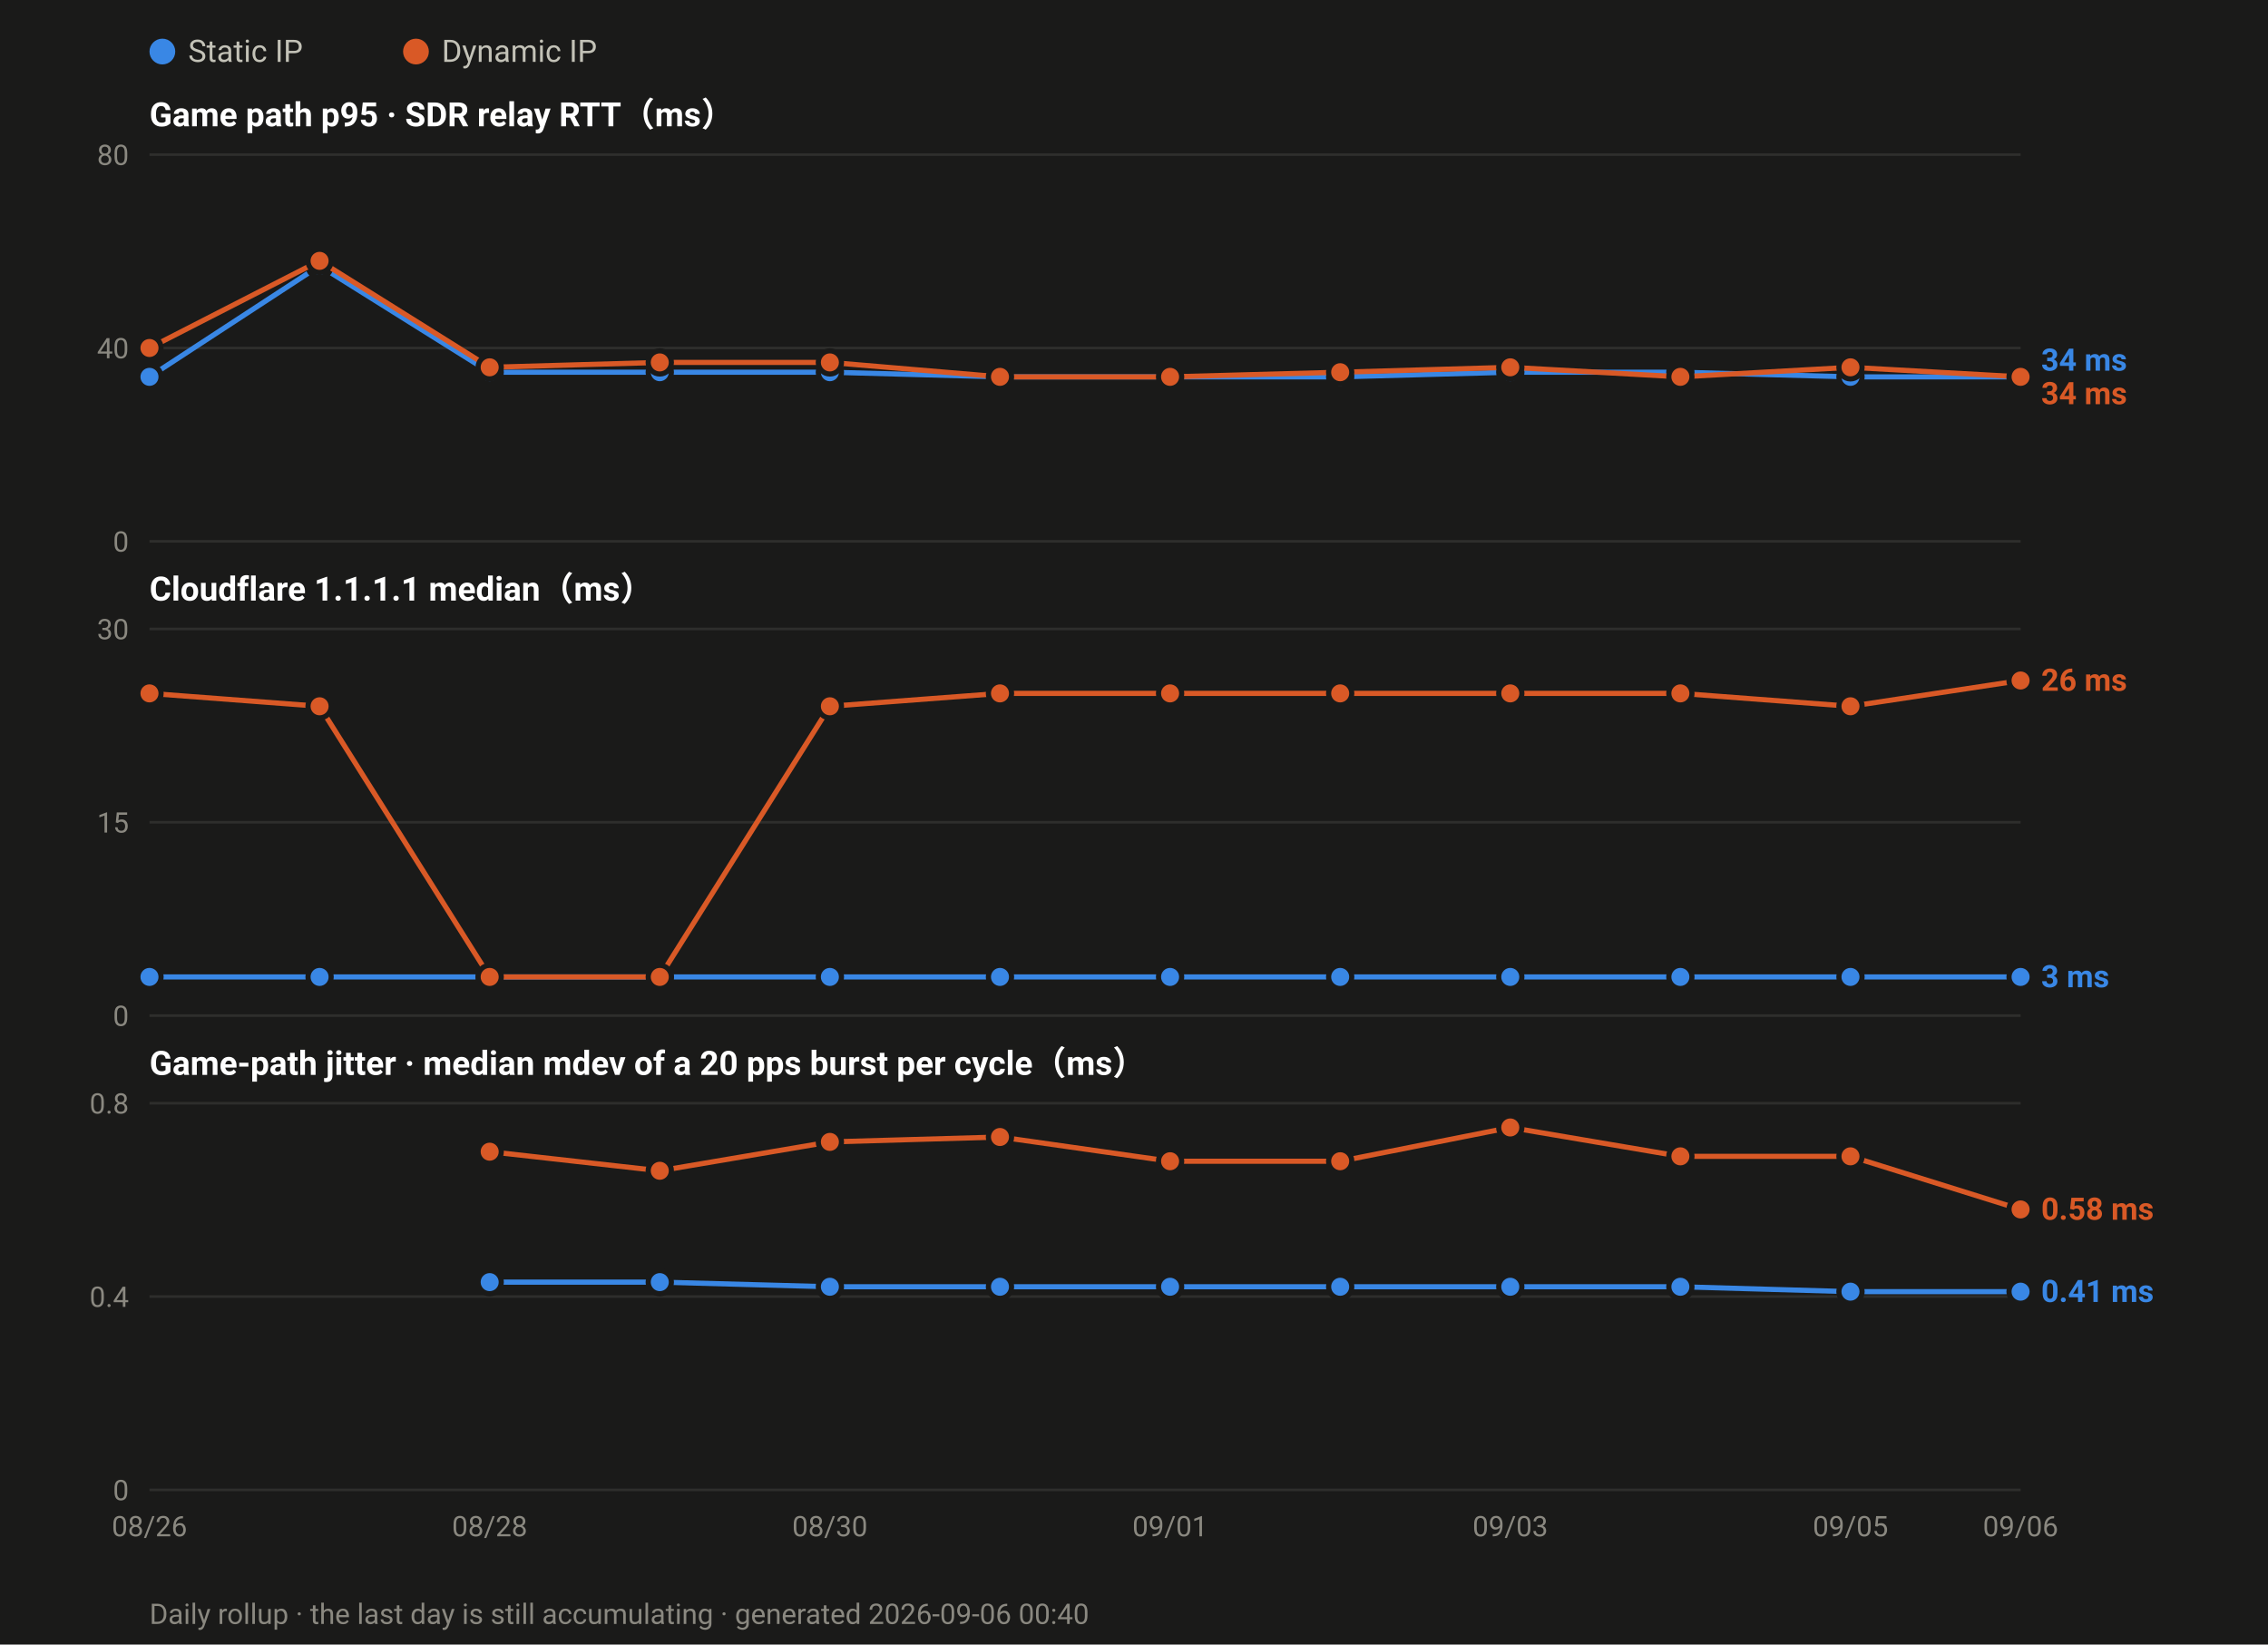
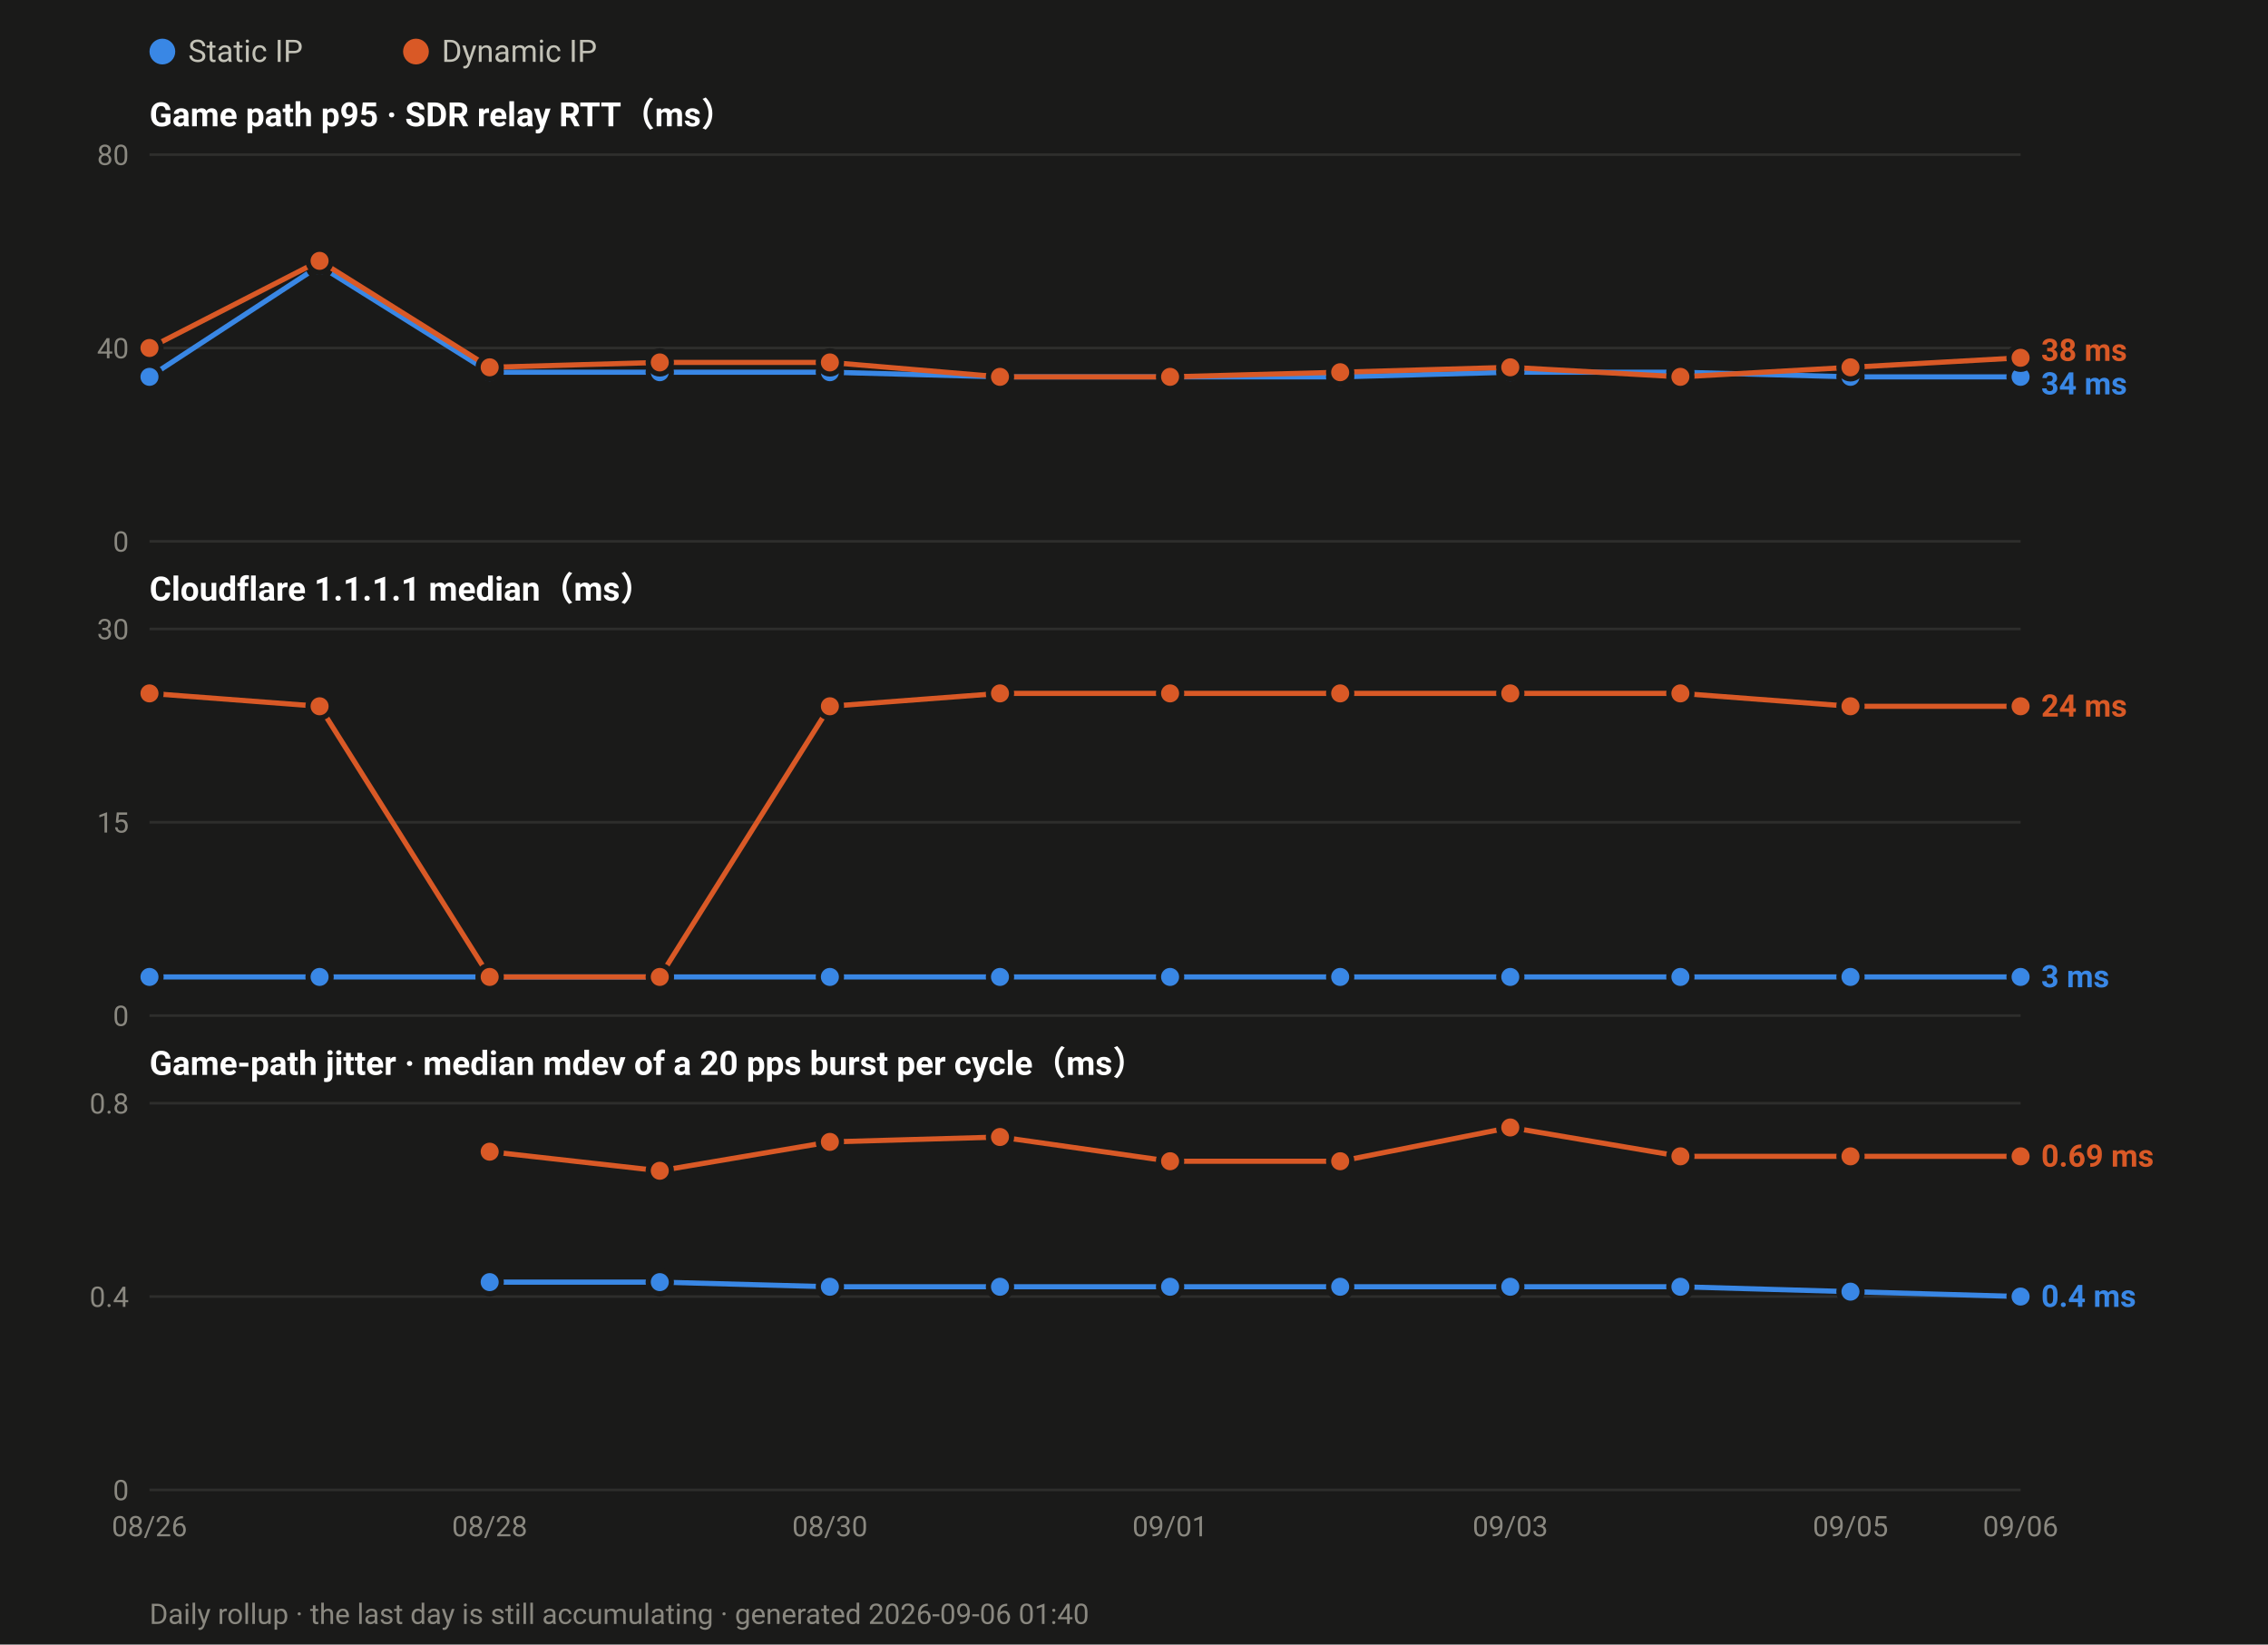
<svg xmlns="http://www.w3.org/2000/svg" width="880" height="638" viewBox="0 0 880 638" font-family="ui-sans-serif,-apple-system,Segoe UI,Roboto,Helvetica,Arial,sans-serif">
  <rect width="880" height="638" fill="#1a1a19" />
  <circle cx="63.0" cy="20" r="5" fill="#3987e5" />
  <text x="73.0" y="24" font-size="12" fill="#c3c2b7">Static IP</text>
  <circle cx="161.4" cy="20" r="5" fill="#d95926" />
  <text x="171.4" y="24" font-size="12" fill="#c3c2b7">Dynamic IP</text>
  <text x="58" y="49.0" font-size="13" font-weight="600" fill="#ffffff">Game path p95 · SDR relay RTT（ms）</text>
  <line x1="58" y1="210.0" x2="784.0" y2="210.0" stroke="#2e2e2c" stroke-width="1" />
  <text x="50" y="214.0" font-size="11" text-anchor="end" fill="#8a8880">0</text>
  <line x1="58" y1="135.0" x2="784.0" y2="135.0" stroke="#2e2e2c" stroke-width="1" />
  <text x="50" y="139.0" font-size="11" text-anchor="end" fill="#8a8880">40</text>
  <line x1="58" y1="60.0" x2="784.0" y2="60.0" stroke="#2e2e2c" stroke-width="1" />
  <text x="50" y="64.0" font-size="11" text-anchor="end" fill="#8a8880">80</text>
  <polyline fill="none" stroke="#3987e5" stroke-width="2" stroke-linejoin="round" points="58.0,146.2 124.0,103.1 190.0,144.4 256.0,144.4 322.0,144.4 388.0,146.2 454.0,146.2 520.0,146.2 586.0,144.4 652.0,144.4 718.0,146.2 784.0,146.2" />
  <circle cx="58.0" cy="146.2" r="4.5" fill="#3987e5" stroke="#1a1a19" stroke-width="2" />
  <circle cx="124.0" cy="103.1" r="4.5" fill="#3987e5" stroke="#1a1a19" stroke-width="2" />
  <circle cx="190.0" cy="144.4" r="4.5" fill="#3987e5" stroke="#1a1a19" stroke-width="2" />
  <circle cx="256.0" cy="144.4" r="4.5" fill="#3987e5" stroke="#1a1a19" stroke-width="2" />
  <circle cx="322.0" cy="144.4" r="4.5" fill="#3987e5" stroke="#1a1a19" stroke-width="2" />
  <circle cx="388.0" cy="146.2" r="4.5" fill="#3987e5" stroke="#1a1a19" stroke-width="2" />
  <circle cx="454.0" cy="146.2" r="4.5" fill="#3987e5" stroke="#1a1a19" stroke-width="2" />
  <circle cx="520.0" cy="146.2" r="4.5" fill="#3987e5" stroke="#1a1a19" stroke-width="2" />
  <circle cx="586.0" cy="144.4" r="4.5" fill="#3987e5" stroke="#1a1a19" stroke-width="2" />
  <circle cx="652.0" cy="144.4" r="4.5" fill="#3987e5" stroke="#1a1a19" stroke-width="2" />
  <circle cx="718.0" cy="146.2" r="4.5" fill="#3987e5" stroke="#1a1a19" stroke-width="2" />
  <circle cx="784.0" cy="146.2" r="4.5" fill="#3987e5" stroke="#1a1a19" stroke-width="2" />
-   <polyline fill="none" stroke="#d95926" stroke-width="2" stroke-linejoin="round" points="58.0,135.0 124.0,101.2 190.0,142.5 256.0,140.6 322.0,140.6 388.0,146.2 454.0,146.2 520.0,144.4 586.0,142.5 652.0,146.2 718.0,142.5 784.0,146.2" />
+   <polyline fill="none" stroke="#d95926" stroke-width="2" stroke-linejoin="round" points="58.0,135.0 124.0,101.2 190.0,142.5 256.0,140.6 322.0,140.6 388.0,146.2 454.0,146.2 520.0,144.4 586.0,142.5 652.0,146.2 718.0,142.5 784.0,138.8" />
  <circle cx="58.0" cy="135.0" r="4.5" fill="#d95926" stroke="#1a1a19" stroke-width="2" />
  <circle cx="124.0" cy="101.2" r="4.5" fill="#d95926" stroke="#1a1a19" stroke-width="2" />
  <circle cx="190.0" cy="142.5" r="4.5" fill="#d95926" stroke="#1a1a19" stroke-width="2" />
  <circle cx="256.0" cy="140.6" r="4.5" fill="#d95926" stroke="#1a1a19" stroke-width="2" />
  <circle cx="322.0" cy="140.6" r="4.5" fill="#d95926" stroke="#1a1a19" stroke-width="2" />
  <circle cx="388.0" cy="146.2" r="4.5" fill="#d95926" stroke="#1a1a19" stroke-width="2" />
  <circle cx="454.0" cy="146.2" r="4.5" fill="#d95926" stroke="#1a1a19" stroke-width="2" />
  <circle cx="520.0" cy="144.4" r="4.5" fill="#d95926" stroke="#1a1a19" stroke-width="2" />
  <circle cx="586.0" cy="142.5" r="4.5" fill="#d95926" stroke="#1a1a19" stroke-width="2" />
  <circle cx="652.0" cy="146.2" r="4.5" fill="#d95926" stroke="#1a1a19" stroke-width="2" />
  <circle cx="718.0" cy="142.5" r="4.5" fill="#d95926" stroke="#1a1a19" stroke-width="2" />
-   <circle cx="784.0" cy="146.2" r="4.5" fill="#d95926" stroke="#1a1a19" stroke-width="2" />
-   <text x="792.0" y="143.8" font-size="12" font-weight="600" fill="#3987e5">34 ms</text>
-   <text x="792.0" y="156.8" font-size="12" font-weight="600" fill="#d95926">34 ms</text>
+   <circle cx="784.0" cy="138.8" r="4.5" fill="#d95926" stroke="#1a1a19" stroke-width="2" />
+   <text x="792.0" y="140.0" font-size="12" font-weight="600" fill="#d95926">38 ms</text>
+   <text x="792.0" y="153.0" font-size="12" font-weight="600" fill="#3987e5">34 ms</text>
  <text x="58" y="233.0" font-size="13" font-weight="600" fill="#ffffff">Cloudflare 1.1.1.1 median（ms）</text>
  <line x1="58" y1="394.0" x2="784.0" y2="394.0" stroke="#2e2e2c" stroke-width="1" />
  <text x="50" y="398.0" font-size="11" text-anchor="end" fill="#8a8880">0</text>
  <line x1="58" y1="319.0" x2="784.0" y2="319.0" stroke="#2e2e2c" stroke-width="1" />
  <text x="50" y="323.0" font-size="11" text-anchor="end" fill="#8a8880">15</text>
  <line x1="58" y1="244.0" x2="784.0" y2="244.0" stroke="#2e2e2c" stroke-width="1" />
  <text x="50" y="248.0" font-size="11" text-anchor="end" fill="#8a8880">30</text>
  <polyline fill="none" stroke="#3987e5" stroke-width="2" stroke-linejoin="round" points="58.0,379.0 124.0,379.0 190.0,379.0 256.0,379.0 322.0,379.0 388.0,379.0 454.0,379.0 520.0,379.0 586.0,379.0 652.0,379.0 718.0,379.0 784.0,379.0" />
  <circle cx="58.0" cy="379.0" r="4.5" fill="#3987e5" stroke="#1a1a19" stroke-width="2" />
  <circle cx="124.0" cy="379.0" r="4.5" fill="#3987e5" stroke="#1a1a19" stroke-width="2" />
  <circle cx="190.0" cy="379.0" r="4.5" fill="#3987e5" stroke="#1a1a19" stroke-width="2" />
  <circle cx="256.0" cy="379.0" r="4.5" fill="#3987e5" stroke="#1a1a19" stroke-width="2" />
  <circle cx="322.0" cy="379.0" r="4.5" fill="#3987e5" stroke="#1a1a19" stroke-width="2" />
  <circle cx="388.0" cy="379.0" r="4.5" fill="#3987e5" stroke="#1a1a19" stroke-width="2" />
  <circle cx="454.0" cy="379.0" r="4.5" fill="#3987e5" stroke="#1a1a19" stroke-width="2" />
  <circle cx="520.0" cy="379.0" r="4.5" fill="#3987e5" stroke="#1a1a19" stroke-width="2" />
  <circle cx="586.0" cy="379.0" r="4.5" fill="#3987e5" stroke="#1a1a19" stroke-width="2" />
  <circle cx="652.0" cy="379.0" r="4.5" fill="#3987e5" stroke="#1a1a19" stroke-width="2" />
  <circle cx="718.0" cy="379.0" r="4.5" fill="#3987e5" stroke="#1a1a19" stroke-width="2" />
  <circle cx="784.0" cy="379.0" r="4.5" fill="#3987e5" stroke="#1a1a19" stroke-width="2" />
-   <polyline fill="none" stroke="#d95926" stroke-width="2" stroke-linejoin="round" points="58.0,269.0 124.0,274.0 190.0,379.0 256.0,379.0 322.0,274.0 388.0,269.0 454.0,269.0 520.0,269.0 586.0,269.0 652.0,269.0 718.0,274.0 784.0,264.0" />
+   <polyline fill="none" stroke="#d95926" stroke-width="2" stroke-linejoin="round" points="58.0,269.0 124.0,274.0 190.0,379.0 256.0,379.0 322.0,274.0 388.0,269.0 454.0,269.0 520.0,269.0 586.0,269.0 652.0,269.0 718.0,274.0 784.0,274.0" />
  <circle cx="58.0" cy="269.0" r="4.5" fill="#d95926" stroke="#1a1a19" stroke-width="2" />
  <circle cx="124.0" cy="274.0" r="4.5" fill="#d95926" stroke="#1a1a19" stroke-width="2" />
  <circle cx="190.0" cy="379.0" r="4.5" fill="#d95926" stroke="#1a1a19" stroke-width="2" />
  <circle cx="256.0" cy="379.0" r="4.5" fill="#d95926" stroke="#1a1a19" stroke-width="2" />
  <circle cx="322.0" cy="274.0" r="4.5" fill="#d95926" stroke="#1a1a19" stroke-width="2" />
  <circle cx="388.0" cy="269.0" r="4.5" fill="#d95926" stroke="#1a1a19" stroke-width="2" />
  <circle cx="454.0" cy="269.0" r="4.5" fill="#d95926" stroke="#1a1a19" stroke-width="2" />
  <circle cx="520.0" cy="269.0" r="4.5" fill="#d95926" stroke="#1a1a19" stroke-width="2" />
  <circle cx="586.0" cy="269.0" r="4.5" fill="#d95926" stroke="#1a1a19" stroke-width="2" />
  <circle cx="652.0" cy="269.0" r="4.5" fill="#d95926" stroke="#1a1a19" stroke-width="2" />
  <circle cx="718.0" cy="274.0" r="4.5" fill="#d95926" stroke="#1a1a19" stroke-width="2" />
-   <circle cx="784.0" cy="264.0" r="4.5" fill="#d95926" stroke="#1a1a19" stroke-width="2" />
-   <text x="792.0" y="268.0" font-size="12" font-weight="600" fill="#d95926">26 ms</text>
+   <circle cx="784.0" cy="274.0" r="4.5" fill="#d95926" stroke="#1a1a19" stroke-width="2" />
+   <text x="792.0" y="278.0" font-size="12" font-weight="600" fill="#d95926">24 ms</text>
  <text x="792.0" y="383.0" font-size="12" font-weight="600" fill="#3987e5">3 ms</text>
  <text x="58" y="417.0" font-size="13" font-weight="600" fill="#ffffff">Game-path jitter · median mdev of a 20 pps burst per cycle（ms）</text>
  <line x1="58" y1="578.0" x2="784.0" y2="578.0" stroke="#2e2e2c" stroke-width="1" />
  <text x="50" y="582.0" font-size="11" text-anchor="end" fill="#8a8880">0</text>
  <line x1="58" y1="503.0" x2="784.0" y2="503.0" stroke="#2e2e2c" stroke-width="1" />
  <text x="50" y="507.0" font-size="11" text-anchor="end" fill="#8a8880">0.4</text>
  <line x1="58" y1="428.0" x2="784.0" y2="428.0" stroke="#2e2e2c" stroke-width="1" />
  <text x="50" y="432.0" font-size="11" text-anchor="end" fill="#8a8880">0.8</text>
-   <polyline fill="none" stroke="#3987e5" stroke-width="2" stroke-linejoin="round" points="190.0,497.4 256.0,497.4 322.0,499.2 388.0,499.2 454.0,499.2 520.0,499.2 586.0,499.2 652.0,499.2 718.0,501.1 784.0,501.1" />
+   <polyline fill="none" stroke="#3987e5" stroke-width="2" stroke-linejoin="round" points="190.0,497.4 256.0,497.4 322.0,499.2 388.0,499.2 454.0,499.2 520.0,499.2 586.0,499.2 652.0,499.2 718.0,501.1 784.0,503.0" />
  <circle cx="190.0" cy="497.4" r="4.5" fill="#3987e5" stroke="#1a1a19" stroke-width="2" />
  <circle cx="256.0" cy="497.4" r="4.5" fill="#3987e5" stroke="#1a1a19" stroke-width="2" />
  <circle cx="322.0" cy="499.2" r="4.5" fill="#3987e5" stroke="#1a1a19" stroke-width="2" />
  <circle cx="388.0" cy="499.2" r="4.5" fill="#3987e5" stroke="#1a1a19" stroke-width="2" />
  <circle cx="454.0" cy="499.2" r="4.5" fill="#3987e5" stroke="#1a1a19" stroke-width="2" />
  <circle cx="520.0" cy="499.2" r="4.5" fill="#3987e5" stroke="#1a1a19" stroke-width="2" />
  <circle cx="586.0" cy="499.2" r="4.5" fill="#3987e5" stroke="#1a1a19" stroke-width="2" />
  <circle cx="652.0" cy="499.2" r="4.5" fill="#3987e5" stroke="#1a1a19" stroke-width="2" />
  <circle cx="718.0" cy="501.1" r="4.5" fill="#3987e5" stroke="#1a1a19" stroke-width="2" />
-   <circle cx="784.0" cy="501.1" r="4.5" fill="#3987e5" stroke="#1a1a19" stroke-width="2" />
-   <polyline fill="none" stroke="#d95926" stroke-width="2" stroke-linejoin="round" points="190.0,446.8 256.0,454.2 322.0,443.0 388.0,441.1 454.0,450.5 520.0,450.5 586.0,437.4 652.0,448.6 718.0,448.6 784.0,469.2" />
+   <circle cx="784.0" cy="503.0" r="4.5" fill="#3987e5" stroke="#1a1a19" stroke-width="2" />
+   <polyline fill="none" stroke="#d95926" stroke-width="2" stroke-linejoin="round" points="190.0,446.8 256.0,454.2 322.0,443.0 388.0,441.1 454.0,450.5 520.0,450.5 586.0,437.4 652.0,448.6 718.0,448.6 784.0,448.6" />
  <circle cx="190.0" cy="446.8" r="4.5" fill="#d95926" stroke="#1a1a19" stroke-width="2" />
  <circle cx="256.0" cy="454.2" r="4.5" fill="#d95926" stroke="#1a1a19" stroke-width="2" />
  <circle cx="322.0" cy="443.0" r="4.5" fill="#d95926" stroke="#1a1a19" stroke-width="2" />
  <circle cx="388.0" cy="441.1" r="4.5" fill="#d95926" stroke="#1a1a19" stroke-width="2" />
  <circle cx="454.0" cy="450.5" r="4.5" fill="#d95926" stroke="#1a1a19" stroke-width="2" />
  <circle cx="520.0" cy="450.5" r="4.5" fill="#d95926" stroke="#1a1a19" stroke-width="2" />
  <circle cx="586.0" cy="437.4" r="4.5" fill="#d95926" stroke="#1a1a19" stroke-width="2" />
  <circle cx="652.0" cy="448.6" r="4.5" fill="#d95926" stroke="#1a1a19" stroke-width="2" />
  <circle cx="718.0" cy="448.6" r="4.5" fill="#d95926" stroke="#1a1a19" stroke-width="2" />
-   <circle cx="784.0" cy="469.2" r="4.5" fill="#d95926" stroke="#1a1a19" stroke-width="2" />
-   <text x="792.0" y="473.2" font-size="12" font-weight="600" fill="#d95926">0.58 ms</text>
-   <text x="792.0" y="505.1" font-size="12" font-weight="600" fill="#3987e5">0.41 ms</text>
+   <circle cx="784.0" cy="448.6" r="4.5" fill="#d95926" stroke="#1a1a19" stroke-width="2" />
+   <text x="792.0" y="452.6" font-size="12" font-weight="600" fill="#d95926">0.69 ms</text>
+   <text x="792.0" y="507.0" font-size="12" font-weight="600" fill="#3987e5">0.4 ms</text>
  <text x="58.0" y="596.0" font-size="11" text-anchor="middle" fill="#8a8880">08/26</text>
  <text x="190.0" y="596.0" font-size="11" text-anchor="middle" fill="#8a8880">08/28</text>
  <text x="322.0" y="596.0" font-size="11" text-anchor="middle" fill="#8a8880">08/30</text>
  <text x="454.0" y="596.0" font-size="11" text-anchor="middle" fill="#8a8880">09/01</text>
  <text x="586.0" y="596.0" font-size="11" text-anchor="middle" fill="#8a8880">09/03</text>
  <text x="718.0" y="596.0" font-size="11" text-anchor="middle" fill="#8a8880">09/05</text>
  <text x="784.0" y="596.0" font-size="11" text-anchor="middle" fill="#8a8880">09/06</text>
-   <text x="58" y="630" font-size="11" fill="#8a8880">Daily rollup · the last day is still accumulating · generated 2026-09-06 00:40</text>
+   <text x="58" y="630" font-size="11" fill="#8a8880">Daily rollup · the last day is still accumulating · generated 2026-09-06 01:40</text>
</svg>
